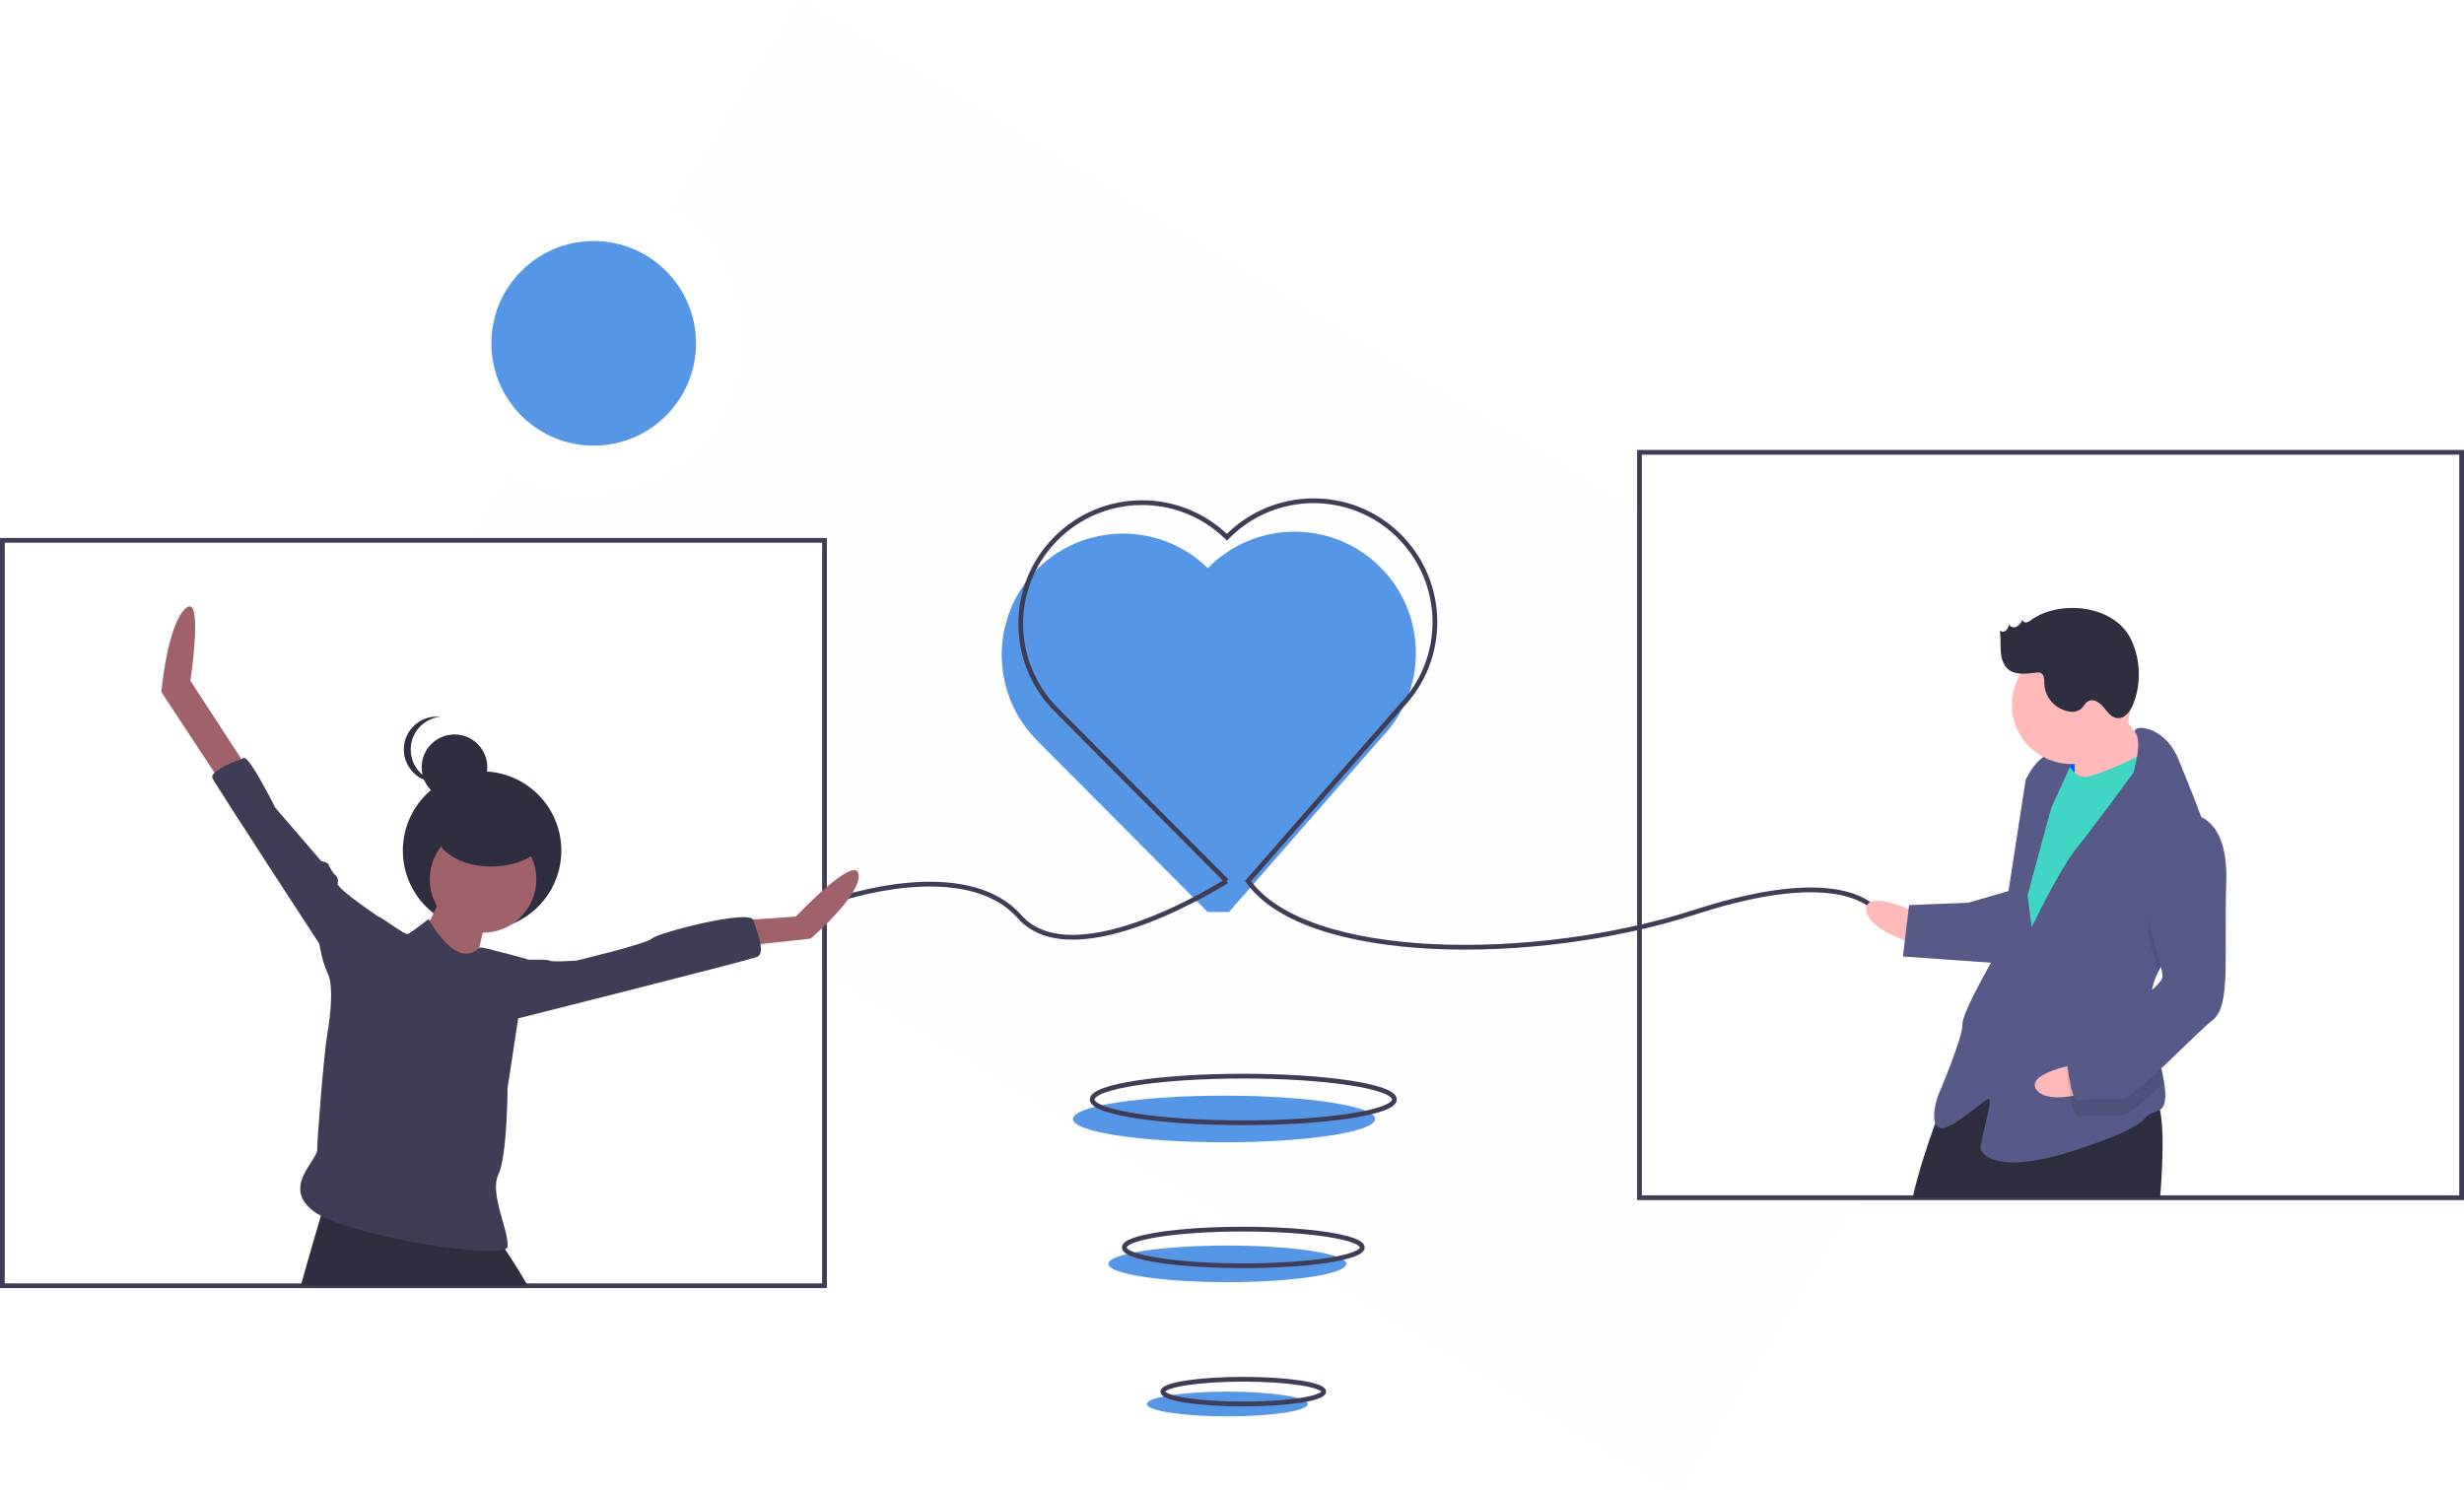
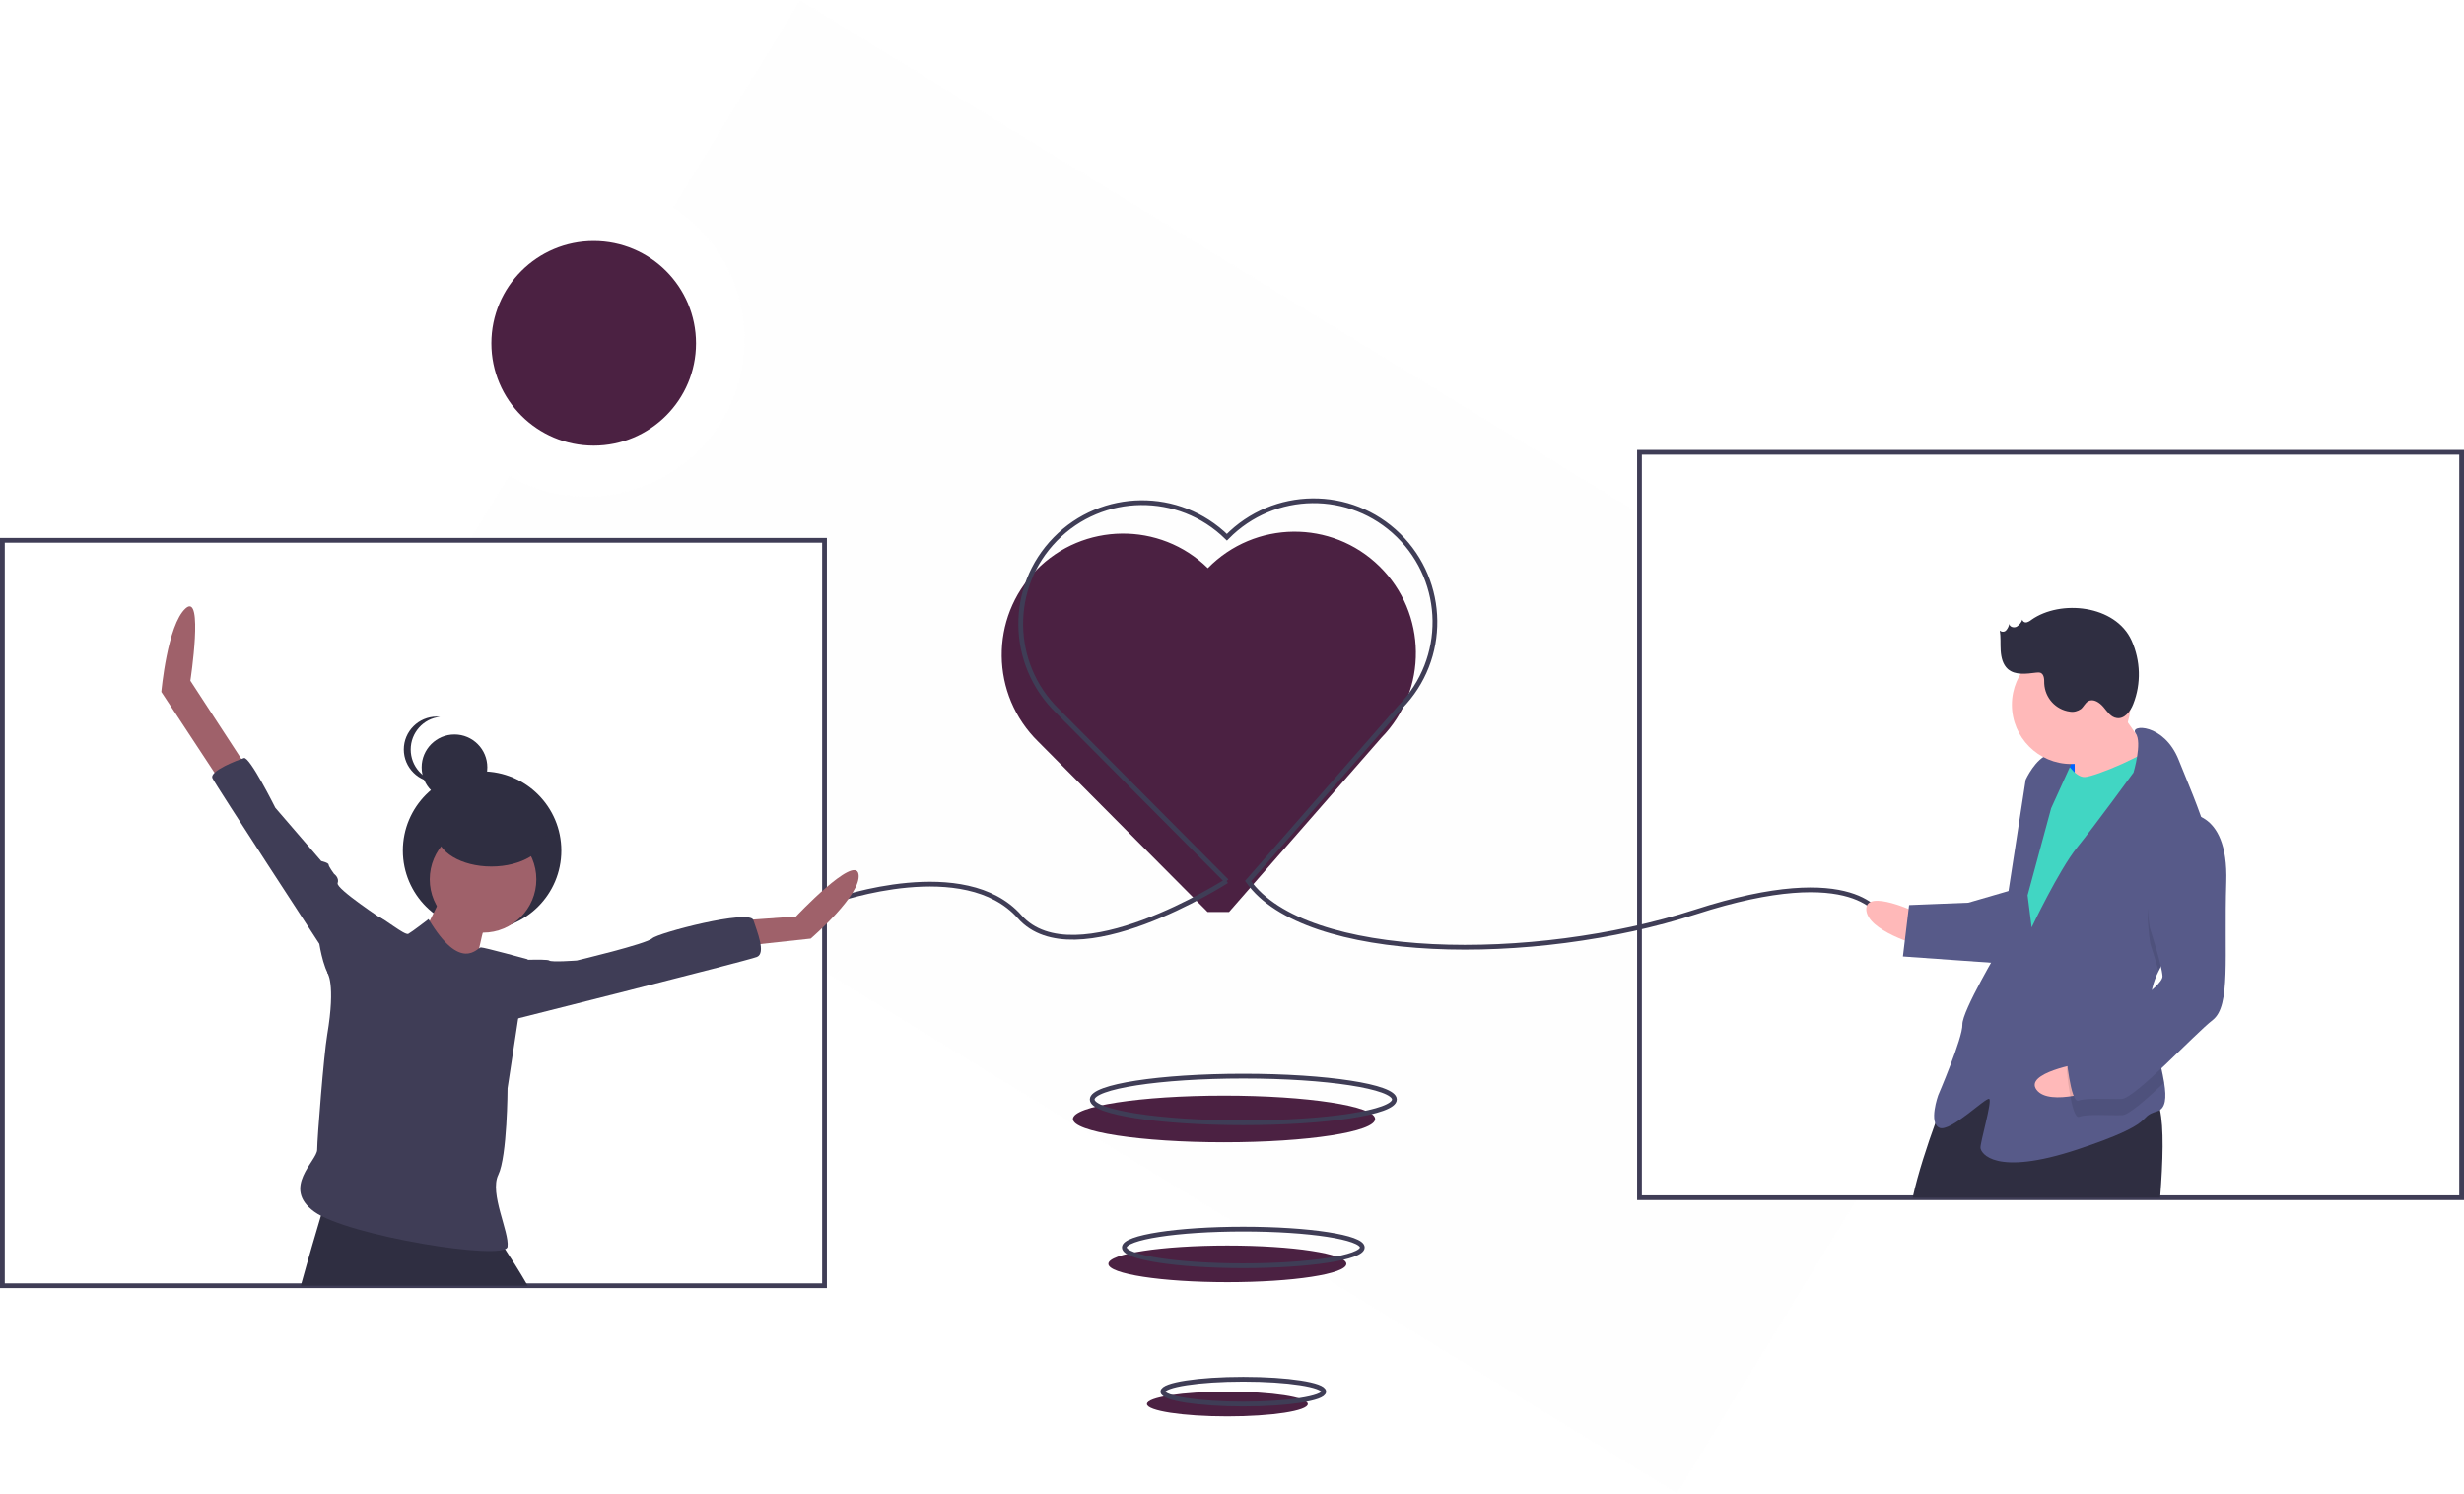
<svg xmlns="http://www.w3.org/2000/svg" version="1.1" id="fbf61bc7-949a-4ad5-bdf9-42522344582c" x="0" y="0" viewBox="0 0 1035.5 627.6" xml:space="preserve">
-   <style>.st1{fill:#5596e6}.st2{fill:none;stroke:#3f3d56;stroke-width:2;stroke-miterlimit:10}.st3{fill:#2f2e41}.st4{fill:#9f616a}.st5{fill:#3f3d56}.st7{fill:#ffb9b9}.st9{fill:#575a89}.st10{opacity:.1;enable-background:new}</style>
+   <style>.st1{fill:#4B2142}.st2{fill:none;stroke:#3f3d56;stroke-width:2;stroke-miterlimit:10}.st3{fill:#2f2e41}.st4{fill:#9f616a}.st5{fill:#3f3d56}.st7{fill:#ffb9b9}.st9{fill:#575a89}.st10{opacity:.1;enable-background:new}</style>
  <path d="M687 214.6L336.2 0l-53.4 87.3c30.6 19.9 39.2 60.7 19.4 91.3-19.1 29.4-57.9 38.7-88.3 21.3l-17.3 28.3h147.9v179.1l360.3 220.4 75.4-123.3H687V214.6z" opacity=".04" fill="#f2f2f2" />
  <ellipse class="st1" cx="514.4" cy="470.3" rx="63.5" ry="9.8" />
  <path class="st1" d="M516.5 383.3l64-73.2c19.7-20.1 19.3-52.4-.8-72.1s-52.4-19.3-72.1.8c-20.1-19.7-52.4-19.3-72.1.8s-19.3 52.4.8 72.1l71.2 71.6" />
  <path class="st2" d="M1 227.1h345.5v313.3H1zm688-37h345.5v313.3H689z" />
  <circle class="st1" cx="249.5" cy="144.3" r="43" />
  <path class="st2" d="M351.5 378.3s54-19 77 7 87-15 87-15" />
  <path class="st2" d="M790.5 385.3s-10-24-78-2-164 21-188-13l64-73.2c19.7-20.1 19.3-52.4-.8-72.1s-52.4-19.3-72.1.8c-20.1-19.7-52.4-19.3-72.1.8s-19.3 52.4.8 72.1l71.2 71.6" />
  <ellipse class="st2" cx="522.5" cy="462.1" rx="63.5" ry="9.8" />
  <ellipse class="st1" cx="515.8" cy="531.2" rx="50" ry="7.7" />
  <ellipse class="st1" cx="515.8" cy="590.1" rx="33.8" ry="5.2" />
  <ellipse class="st2" cx="522.5" cy="524.3" rx="50" ry="7.7" />
  <ellipse class="st2" cx="522.5" cy="584.9" rx="33.8" ry="5.2" />
  <circle class="st3" cx="202.6" cy="357.5" r="33.3" />
  <path class="st4" d="M186.7 374.3s-10.8 24-13.9 24.8 25.5 14.7 25.5 14.7 5.4-29.4 7.7-30.9-19.3-8.6-19.3-8.6z" />
  <circle class="st4" cx="203" cy="369.6" r="22.4" />
  <path class="st3" d="M221.8 540.4h-95.4c3.2-11.6 6.6-23.1 8.5-29.5 1-3.2 1.6-5.1 1.6-5.1s71.9 15.5 73.5 16.3c.9.9 1.6 1.9 2.3 3 2.2 3.3 5.8 8.9 9.5 15.3z" />
  <path class="st4" d="M103.2 321.7L80 286.1s5.7-37.3-2-30.4c-7.7 6.9-10.2 35.1-10.2 35.1l26.9 40.9 8.5-10zm210.4 65l20.9-1.5s24.8-26.3 26.3-17.8-20.1 27.1-20.1 27.1l-28.6 3.1 1.5-10.9z" />
  <path class="st5" d="M161.2 394.4v-7.7s-20.1-13.2-19.3-15.5-1.5-3.9-1.5-3.9-2.3-3.1-2.3-3.9-3.1-1.5-3.1-1.5l-19.3-22.4s-10.8-21.7-13.2-20.9-14.7 5.4-13.2 8.5 44.9 69.6 44.9 69.6 2.3 14.7 6.2 14.7 20.8-17 20.8-17zm51.8 9.3s17-.8 17.8 0 11.6 0 11.6 0 29.4-7 31.7-9.3 41-12.4 42.5-7.7 5.4 13.9 1.5 15.5S209.9 430 209.9 430l3.1-26.3z" />
  <circle class="st3" cx="191" cy="322.5" r="13.8" />
  <path class="st3" d="M172.6 315c0-7 5.3-13 12.3-13.7-.5 0-1-.1-1.4-.1-7.6 0-13.8 6.2-13.8 13.8 0 7.6 6.2 13.8 13.8 13.8.5 0 1 0 1.4-.1-7-.7-12.3-6.6-12.3-13.7z" />
  <ellipse class="st3" cx="206.5" cy="350.4" rx="22.9" ry="13.8" />
  <path class="st5" d="M180.1 386.3s-7 5.4-8.5 6.2-10.8-7-12.4-7-21.7 23.2-21.7 23.2 3.7 4.3 0 26.3c-1.4 8.2-4.2 43.5-4.2 48.2s-15.2 16-1.2 26.1c13.9 10.1 80.5 20.9 81.2 14.7.8-6.2-7.7-22.4-3.9-30.2s3.9-36.4 3.9-36.4l4.6-30.2 3.9-24s-18.2-5-19.7-5-8.4 10.9-22-11.9z" />
  <path transform="rotate(-2.219 869.626 322.847) scale(.99995)" fill="#0062ff" d="M861.8 312.7h15.8v20.4h-15.8z" />
  <path class="st7" d="M805.9 383.7s-21.9-10.5-21.6-1.4c.4 9 22.1 15 22.1 15l-.5-13.6z" />
  <path class="st3" d="M907.8 503.4h-104c2.2-10.2 6.3-22.5 9.5-31.3 2.6-7 4.5-11.9 4.5-11.9 11.8-13.3 29-13.7 45-10.4 1.9.4 3.8.8 5.7 1.3.2 0 .4.1.7.2 3.8 1 7.4 2.1 10.9 3.2 6 1.9 11.3 3.9 15.7 5.2 2.2.7 4.4 1.2 6.7 1.6.5.1 1 .1 1.5.1 1.7-.1 2.9 1.8 3.7 5 1.7 7.3 1.3 21.7.1 37z" />
  <path class="st7" d="M887.3 293.3s12.1 18.8 16.8 23.1-8.5 13.9-8.5 13.9l-23.7 3.2s.3-21.5-.9-23.7 16.3-16.5 16.3-16.5z" />
  <path d="M866.7 317.9s4.9 8.9 9.4 8.7S904 316.5 905 313s7.7 24.6 7.7 24.6l-57.2 100.7-14-9.7 6.8-59.2 5.6-31.9 12.8-19.6z" fill="#41d6c3" />
  <path class="st9" d="M907.2 408.1c-2.4 4.6-3.6 9.7-3.5 14.9v.7c.5 10.5 4.4 22.6 5.8 31.4 1 6.3.7 10.9-3 12-9 2.6 1.3 4.5-33.4 16s-40.7 1.6-40.8-.7 4.9-19.4 3.7-20.5-16.4 14.2-21 12.1-.5-13.6-.5-13.6 10.4-24.2 10.2-29.8 15.7-32.3 15.7-32.3l10.9-70.6s4.2-9.2 9.8-10.6c3.5-.7 7.2-.1 10.3 1.9l-9.4 20.7-9.9 36.6 1.7 13.5s11.5-24.2 19.1-33.6 23.7-31.5 23.7-31.5 3.8-12.7.9-16.5c-2.8-3.8 11.9-4.4 18.1 11.2 3.3 8.3 8.7 20.6 12.1 32.1 3 10.2 4.4 19.7 1.5 25.1-4.7 8.3-16.2 19.3-22 31.5z" />
  <path class="st10" d="M929 376.6c-4.6 8.3-16 19.2-21.9 31.4-1.5-5.5-3.4-11.2-3.4-11.2s-7.1-38.2 14-48.1c3.5-.3 7 .6 9.8 2.7 3.1 10.3 4.5 19.8 1.5 25.2z" />
  <path class="st9" d="M845.1 374.2l-17.9 5.2-24.9 1-2.6 21.6 40.9 2.9c.1.1 10.3-28.6 4.5-30.7z" />
  <path class="st7" d="M874.4 446.9s-24 4-18.5 11.2 26.7-.4 26.7-.4l-8.2-10.8z" />
  <path class="st10" d="M903.7 423.6c.5 10.5 4.4 22.6 5.8 31.4-7.6 7.2-14.9 13.6-17.6 13.7-5.7.2-14.7-.6-18.1.7s-5.3-20.2-5.3-20.2 2-6.9 10.9-10.6c6-2.6 17.5-9.4 24.3-15z" />
  <path class="st9" d="M917.5 342s19.1-3 18.1 28.7 2 52-5.7 58-32.7 33-38.3 33.2-14.7-.6-18.1.7-5.3-20.2-5.3-20.2 2-6.9 10.9-10.6 29.9-17 29.7-21.5-5.3-20.2-5.3-20.2-7.1-38.3 14-48.1z" />
  <circle class="st7" cx="870.4" cy="296.2" r="24.9" />
  <path class="st3" d="M853.7 260.5c-.6.5-1.3.9-2.1 1.1-.8.1-1.6-.4-1.7-1.2-.4 1.2-1.3 2.3-2.4 3-1.2.6-3 .1-3.1-1.2-.2 1-.6 1.9-1.3 2.7-.7.8-1.9.8-2.7.1.5 2.8.2 5.6.4 8.5s.9 5.8 3 7.7c3.1 2.7 7.8 2 11.9 1.5.6-.1 1.3-.1 1.9.1 1.5.7 1.5 2.8 1.5 4.5.3 6 4.8 11 10.8 11.8 1.6.3 3.3-.2 4.6-1.1 1.2-1 1.8-2.6 3.1-3.3 2.2-1.2 4.8.6 6.4 2.5s3.1 4.3 5.6 4.6c3.2.5 5.7-2.8 6.9-5.9 3.4-8.6 3.1-18.2-.7-26.7-6.8-15-29.9-17.3-42.1-8.7z" />
</svg>
